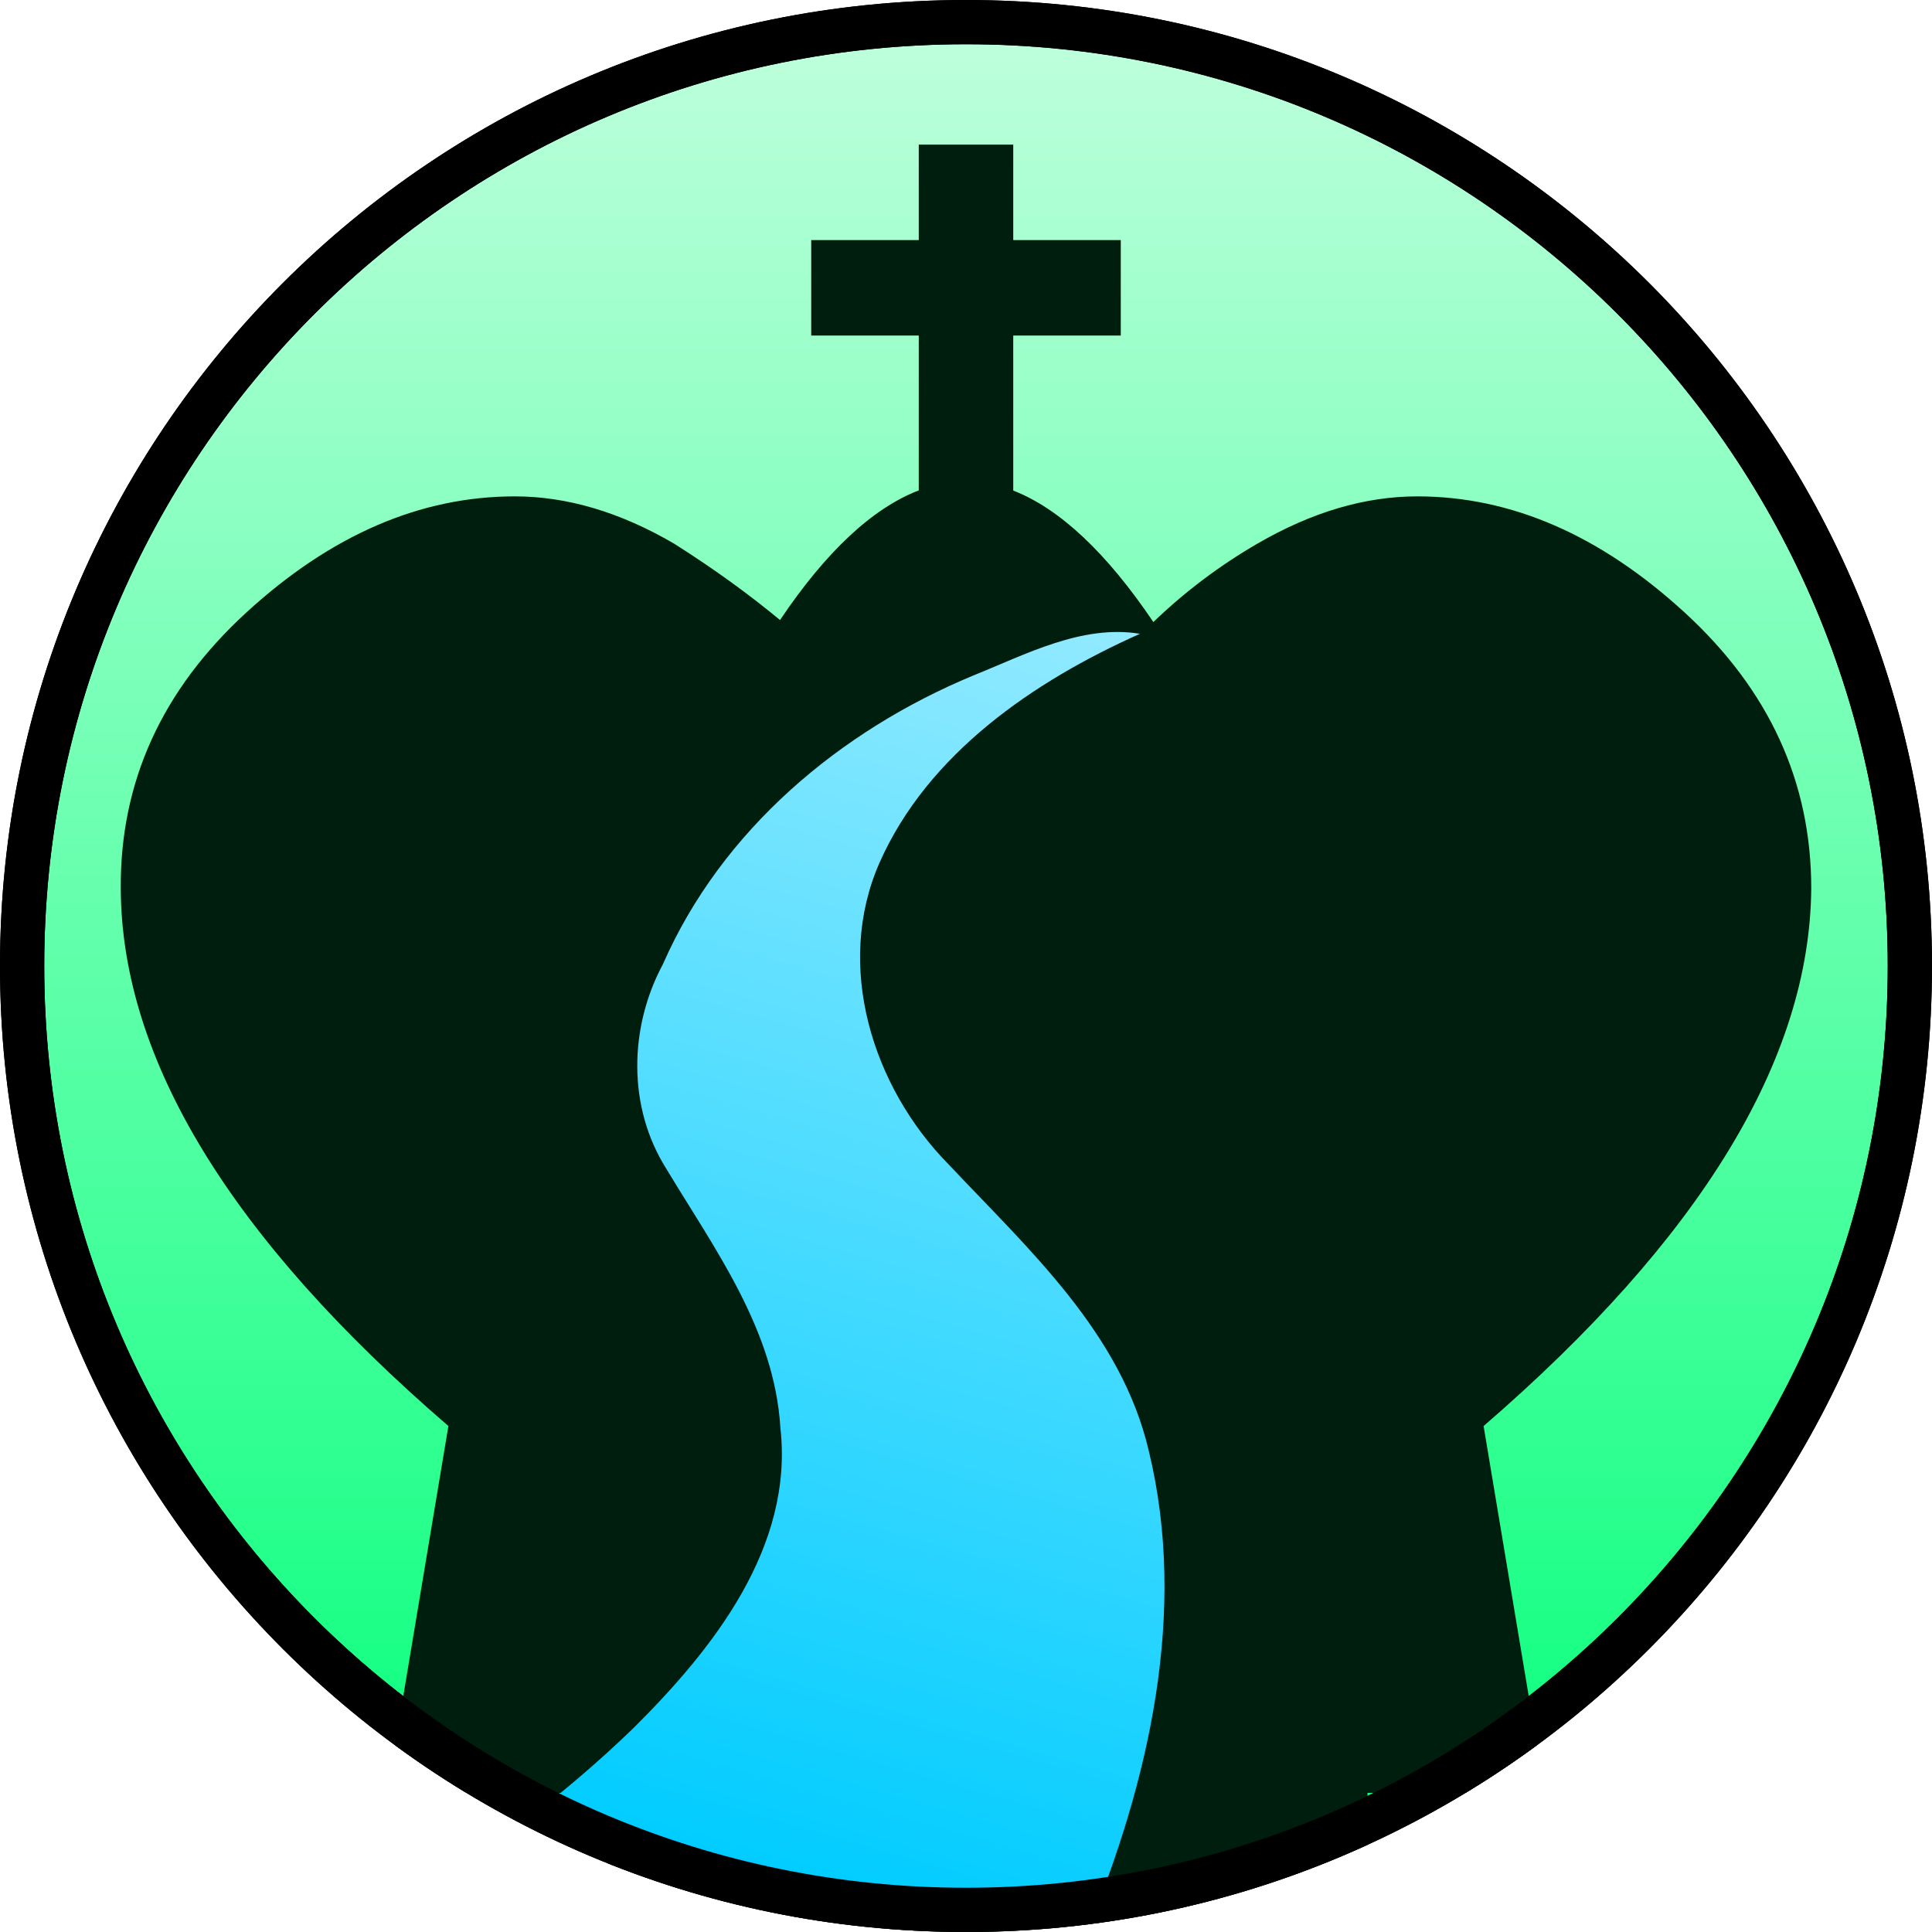
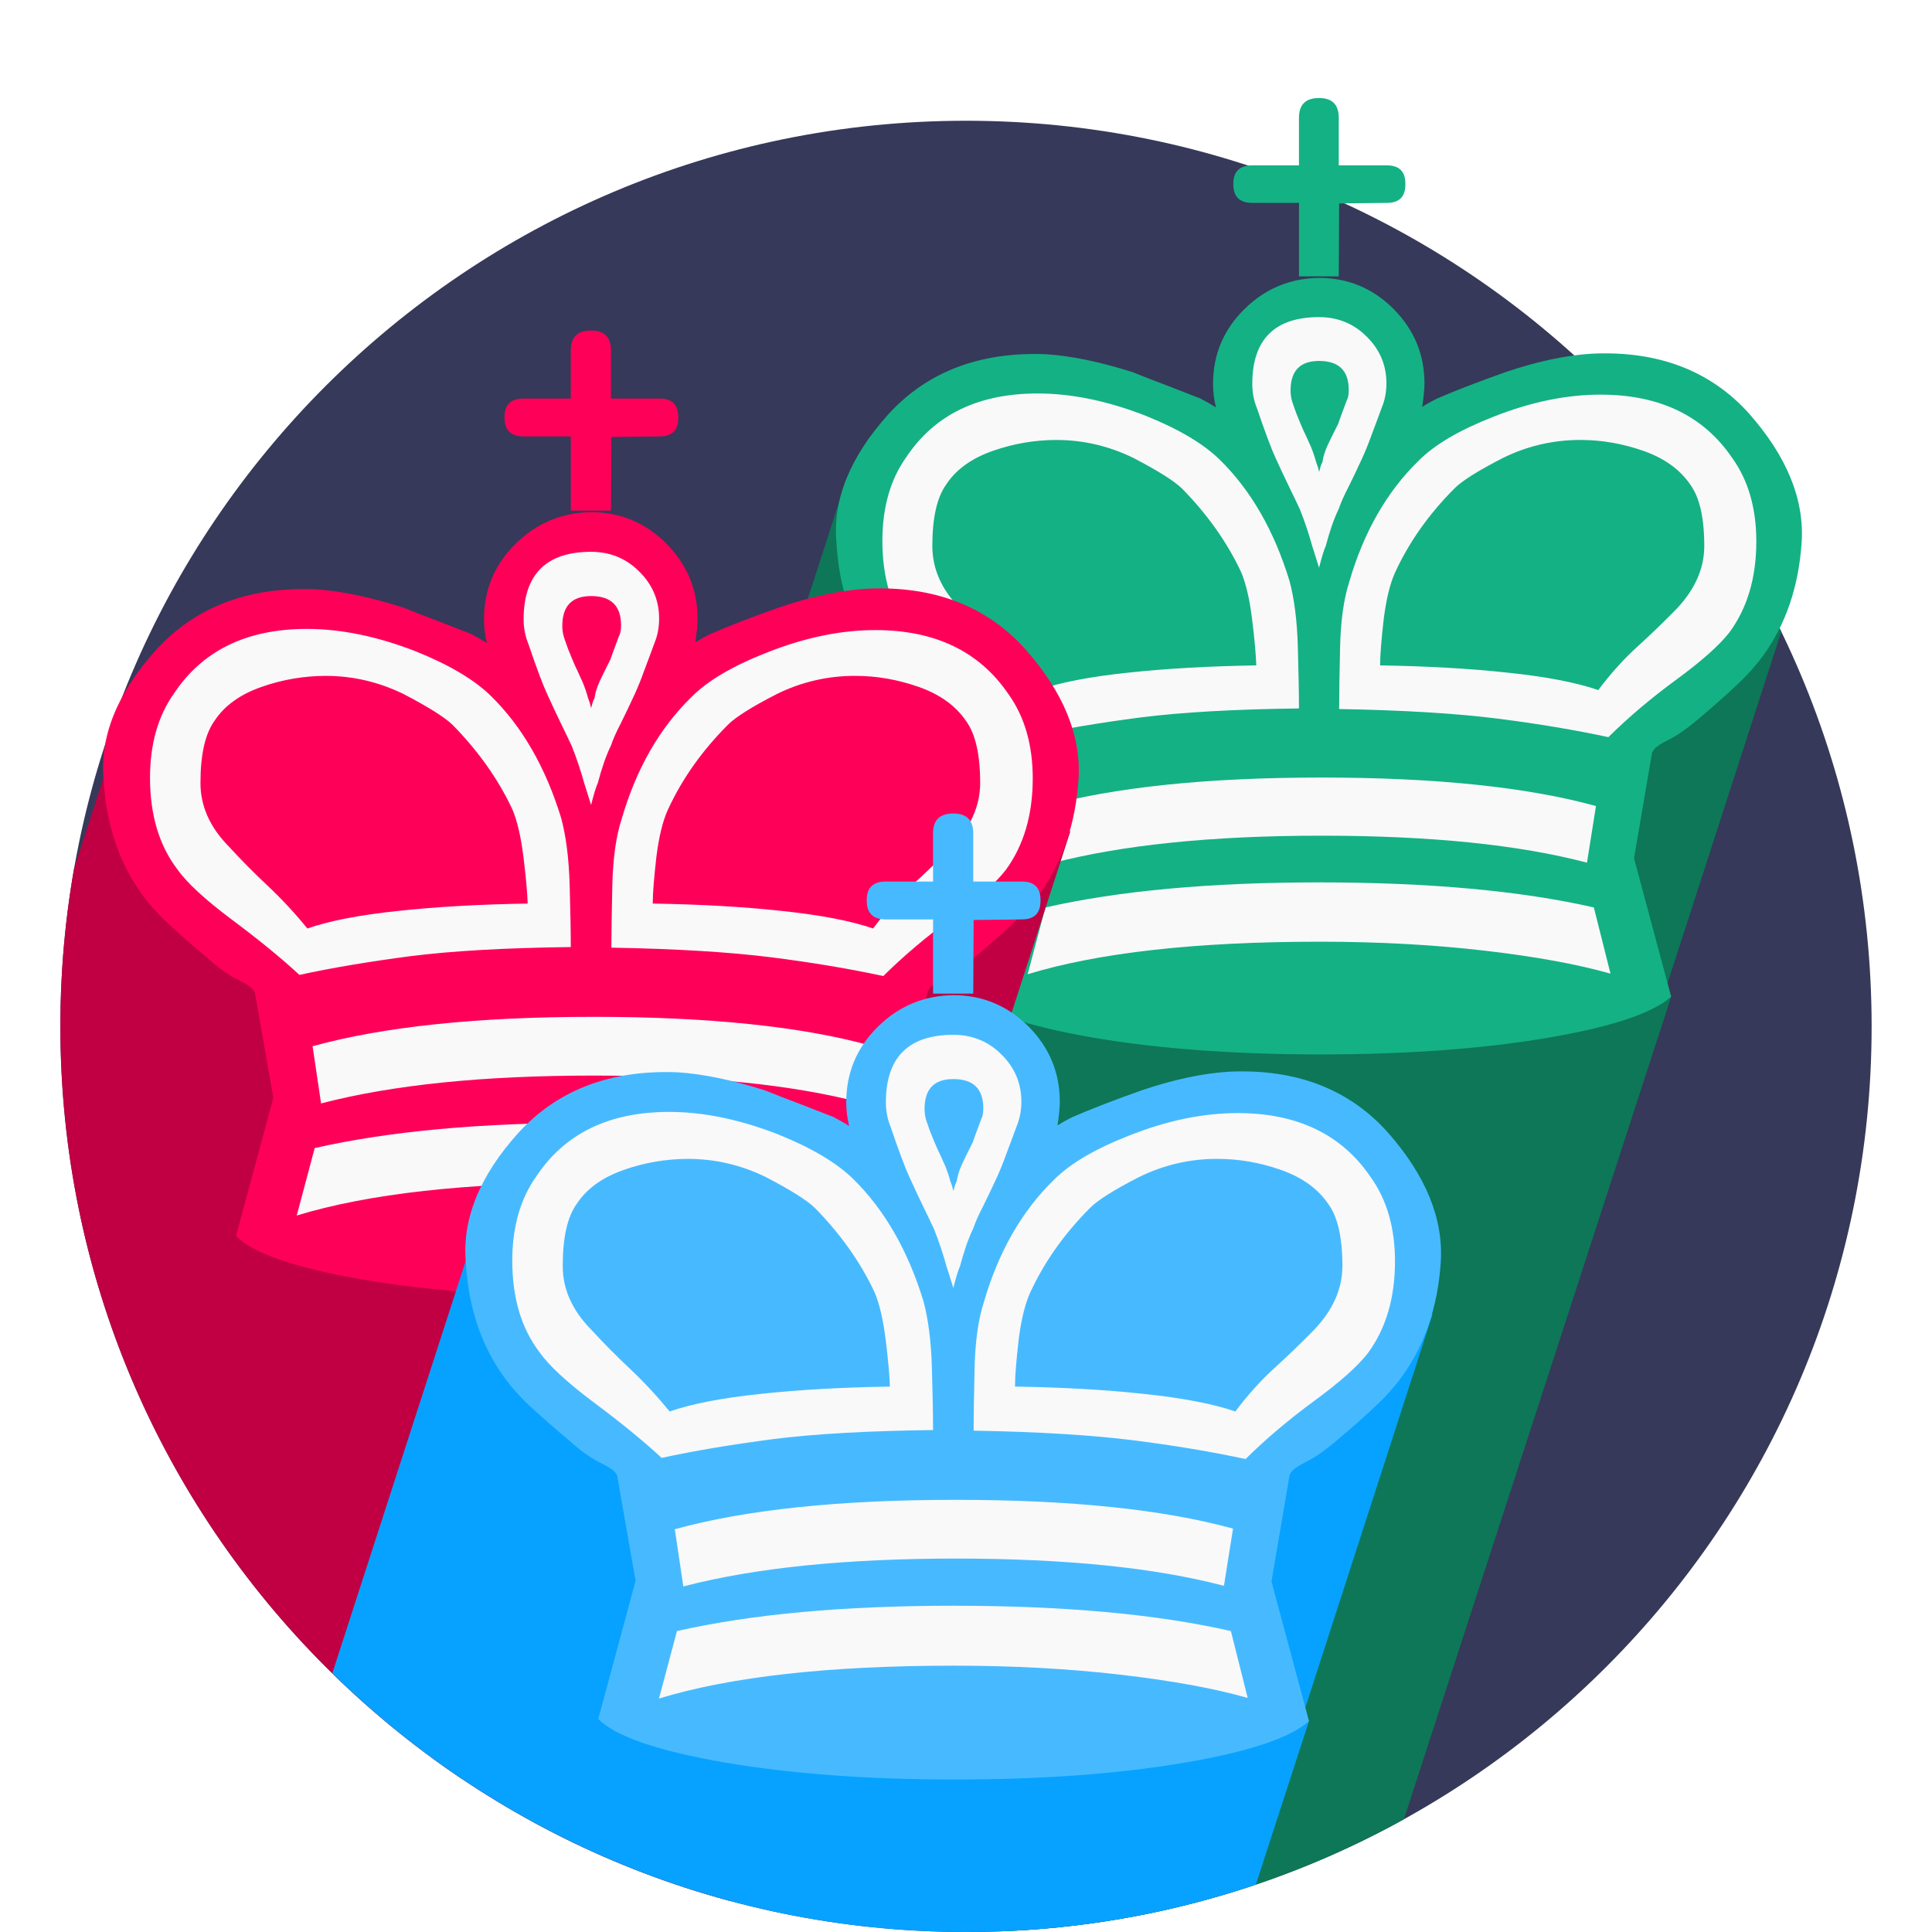
- <svg xmlns="http://www.w3.org/2000/svg" xmlns:xlink="http://www.w3.org/1999/xlink" width="512" height="512" viewBox="0 0 135.467 135.467" version="1.1" id="svg8">
+ <svg xmlns="http://www.w3.org/2000/svg" xmlns:ns1="http://www.openswatchbook.org/uri/2009/osb" width="1024" height="1024" viewBox="0 0 1024 1024" version="1.1" id="svg8">
  <defs id="defs2">
-     <linearGradient id="linearGradient2285">
-       <stop style="stop-color:#91eaff;stop-opacity:1" offset="0" id="stop2281" />
-       <stop style="stop-color:#00ccff;stop-opacity:1" offset="1" id="stop2283" />
+     <linearGradient id="linearGradient6313" ns1:paint="solid">
+       <stop style="stop-color:#f9f9fa;stop-opacity:1;" offset="0" id="stop6311" />
    </linearGradient>
-     <linearGradient id="linearGradient1999">
-       <stop style="stop-color:#00ff78;stop-opacity:1" offset="0" id="stop1995" />
-       <stop id="stop2359" offset="0.682" style="stop-color:#81ffbc;stop-opacity:1" />
-       <stop style="stop-color:#c1ffde;stop-opacity:1" offset="1" id="stop1997" />
-     </linearGradient>
-     <marker orient="auto" refY="0.0" refX="0.0" id="marker1923" style="overflow:visible">
-       <path id="path1921" d="M 0.0,0.0 L 5.0,-5.0 L -12.5,0.0 L 5.0,5.0 L 0.0,0.0 z " style="fill-rule:evenodd;stroke:#000000;stroke-width:1pt;stroke-opacity:1;fill:#09ff2b;fill-opacity:1" transform="scale(0.8) translate(12.5,0)" />
-     </marker>
-     <marker orient="auto" refY="0.0" refX="0.0" id="marker1901" style="overflow:visible">
-       <path id="path1899" d="M 0.0,0.0 L 5.0,-5.0 L -12.5,0.0 L 5.0,5.0 L 0.0,0.0 z " style="fill-rule:evenodd;stroke:#000000;stroke-width:1pt;stroke-opacity:1;fill:#09ff2b;fill-opacity:1" transform="scale(0.8) translate(12.5,0)" />
-     </marker>
-     <marker orient="auto" refY="0.0" refX="0.0" id="Arrow1Lstart" style="overflow:visible">
-       <path id="path1623" d="M 0.0,0.0 L 5.0,-5.0 L -12.5,0.0 L 5.0,5.0 L 0.0,0.0 z " style="fill-rule:evenodd;stroke:#000000;stroke-width:1pt;stroke-opacity:1;fill:#09ff2b;fill-opacity:1" transform="scale(0.8) translate(12.5,0)" />
-     </marker>
-     <linearGradient xlink:href="#linearGradient1999" id="linearGradient2001" x1="1.001358e-05" y1="67.733" x2="135.467" y2="67.733" gradientUnits="userSpaceOnUse" spreadMethod="pad" gradientTransform="translate(-135.4667)" />
-     <clipPath clipPathUnits="userSpaceOnUse" id="clipPath2035">
-       <ellipse style="fill:#55ddff;fill-opacity:1;fill-rule:nonzero;stroke:#9cb0ae;stroke-width:25.966;stroke-linejoin:round;stroke-miterlimit:4;stroke-dasharray:none;stroke-opacity:1;paint-order:fill markers stroke" id="circle2037" cx="395.909" cy="386.562" rx="317.639" ry="317.061" />
+     <clipPath clipPathUnits="userSpaceOnUse" id="clipPath6342">
+       <circle r="480" cy="544" cx="512" id="circle6344" style="opacity:1;fill:#363959;fill-opacity:1;fill-rule:evenodd;stroke:none;stroke-width:16.307;stroke-linejoin:round;stroke-miterlimit:4;stroke-dasharray:none;stroke-opacity:1;paint-order:fill markers stroke" />
    </clipPath>
-     <clipPath clipPathUnits="userSpaceOnUse" id="clipPath2041">
-       <circle style="fill:#55ddff;fill-opacity:1;fill-rule:nonzero;stroke:#9cb0ae;stroke-width:5.312;stroke-linejoin:round;stroke-miterlimit:4;stroke-dasharray:none;stroke-opacity:1;paint-order:fill markers stroke" id="circle2043" cx="67.733" cy="67.733" r="65.077" />
+     <clipPath clipPathUnits="userSpaceOnUse" id="clipPath6346">
+       <circle r="480" cy="544" cx="512" id="circle6348" style="opacity:1;fill:#363959;fill-opacity:1;fill-rule:evenodd;stroke:none;stroke-width:16.307;stroke-linejoin:round;stroke-miterlimit:4;stroke-dasharray:none;stroke-opacity:1;paint-order:fill markers stroke" />
    </clipPath>
-     <linearGradient xlink:href="#linearGradient2285" id="linearGradient2287" x1="79.933" y1="44.439" x2="54.912" y2="132.546" gradientUnits="userSpaceOnUse" />
-     <clipPath clipPathUnits="userSpaceOnUse" id="clipPath2290">
-       <circle cy="255.215" cx="256" id="circle2292" style="fill:#000000;fill-opacity:1;fill-rule:nonzero;stroke:none;stroke-width:11.863;stroke-linejoin:round;stroke-miterlimit:4;stroke-dasharray:none;stroke-opacity:1;paint-order:fill markers stroke" r="274.286" />
+     <clipPath clipPathUnits="userSpaceOnUse" id="clipPath6350">
+       <circle r="480" cy="544" cx="512" id="circle6352" style="opacity:1;fill:#363959;fill-opacity:1;fill-rule:evenodd;stroke:none;stroke-width:16.307;stroke-linejoin:round;stroke-miterlimit:4;stroke-dasharray:none;stroke-opacity:1;paint-order:fill markers stroke" />
    </clipPath>
  </defs>
-   <g id="layer4" style="display:inline">
-     <ellipse style="fill:url(#linearGradient2001);fill-opacity:1;fill-rule:nonzero;stroke:#000000;stroke-width:3.102;stroke-linejoin:round;stroke-miterlimit:4;stroke-dasharray:none;stroke-opacity:1;paint-order:fill markers stroke" id="path1968" cx="-67.733" cy="67.733" rx="66.182" ry="66.182" transform="rotate(-90)" />
+   <g id="layer6" style="display:inline">
+     <circle style="opacity:1;fill:#363959;fill-opacity:1;fill-rule:evenodd;stroke:none;stroke-width:16.307;stroke-linejoin:round;stroke-miterlimit:4;stroke-dasharray:none;stroke-opacity:1;paint-order:fill markers stroke" id="path6328" cx="512" cy="544" r="480" />
  </g>
-   <g id="layer3" style="display:none;opacity:0.99">
-     <g id="g1619" transform="matrix(0.2048587,0,0,0.2052326,-13.372,-11.60175)" style="fill:#0b2822;fill-opacity:1" clip-path="url(#clipPath2035)">
-       <g style="fill:#0b2822;fill-opacity:1;stroke:#000000;stroke-miterlimit:10" transform="translate(-9.462485,0.3605645)" id="g173" stroke-miterlimit="10">
-         <g style="fill:#0b2822;fill-opacity:1;stroke-linecap:round" id="g159">
-           <g style="fill:#0b2822;fill-opacity:1;stroke-width:18.36" id="g155" />
-         </g>
-         <g style="fill:#0b2822;fill-opacity:1" id="g171">
-           <g style="fill:#0b2822;fill-opacity:1;stroke-width:21.6;stroke-linecap:round" id="g167" />
-           <path style="color:#000000;font-style:normal;font-variant:normal;font-weight:normal;font-stretch:normal;font-size:medium;line-height:normal;font-family:sans-serif;font-variant-ligatures:normal;font-variant-position:normal;font-variant-caps:normal;font-variant-numeric:normal;font-variant-alternates:normal;font-feature-settings:normal;text-indent:0;text-align:start;text-decoration:none;text-decoration-line:none;text-decoration-style:solid;text-decoration-color:#000000;letter-spacing:normal;word-spacing:normal;text-transform:none;writing-mode:lr-tb;direction:ltr;text-orientation:mixed;dominant-baseline:auto;baseline-shift:baseline;text-anchor:start;white-space:normal;shape-padding:0;clip-rule:nonzero;display:inline;overflow:visible;visibility:visible;opacity:1;isolation:auto;mix-blend-mode:normal;color-interpolation:sRGB;color-interpolation-filters:linearRGB;solid-color:#000000;solid-opacity:1;vector-effect:none;fill:#0b2822;fill-opacity:1;fill-rule:nonzero;stroke:none;stroke-width:30.24;stroke-linecap:butt;stroke-linejoin:miter;stroke-miterlimit:10;stroke-dasharray:none;stroke-dashoffset:0;stroke-opacity:1;color-rendering:auto;image-rendering:auto;shape-rendering:auto;text-rendering:auto;enable-background:accumulate" d="M 389.18,94.6 V 144.279 h -46.379 v 30.24 h 46.379 v 83.576 c -7.267,-5.138 -15.502,-10.888 -24.113,-16.088 -9.875,-5.964 -20.659,-11.285 -32.969,-12.896 -12.305,-1.611 -26.475,1.661 -37.518,11.277 -0.001,0.001 -0.002,0.003 -0.004,0.004 -10.448,9.084 -15.84,21.385 -18.217,34.955 -16.866,-2.396 -33.193,-4.561 -48.412,-3.877 -19.805,0.89 -40.156,8.155 -51.607,26.68 -9.579,15.477 -10.267,33.971 -7.643,53.068 0.184,1.342 0.515,2.74 0.734,4.096 -6.565,-0.084 -13.189,-0.227 -19.271,-0.332 h -0.025 l -0.027,-0.002 c -13.076,-0.179 -26.143,2.196 -36.988,10.049 -7.493,5.425 -13.029,13.779 -15.779,23.516 l -0.793,2.977 c -0.748,3.465 -1.166,7.072 -1.166,10.779 0,27.361 17.549,51.65 34.379,77.203 2.074,3.149 4.101,6.31 6.164,9.471 l 25.549,63.229 c -5.277,6.394 -8.693,13.84 -8.693,22.598 0.067,1.853 0.163,3.705 0.25,5.557 l 16.199,65 0.135,-0.033 c 1.045,6.235 4.137,11.784 7.961,15.979 4.674,5.128 10.377,8.99 16.986,12.498 13.218,7.015 30.39,12.518 51.225,17.195 41.669,9.354 97.81,14.924 159.865,14.924 62.055,0 118.196,-5.57 159.865,-14.924 20.835,-4.677 38.006,-10.18 51.225,-17.195 6.609,-3.508 12.312,-7.37 16.986,-12.498 3.824,-4.194 6.916,-9.744 7.961,-15.979 l 0.133,0.033 16.201,-65 c 0.168,-1.853 0.102,-3.702 0.049,-5.557 0,-8.685 -3.352,-16.092 -8.551,-22.459 l 25.77,-63.773 c 1.976,-3.025 3.915,-6.051 5.9,-9.064 16.83,-25.553 34.381,-49.842 34.381,-77.203 0,-3.647 -0.412,-7.193 -1.137,-10.605 -0.212,-0.831 -0.423,-1.661 -0.635,-2.492 -2.68,-10.021 -8.307,-18.626 -15.969,-24.174 -10.846,-7.853 -23.911,-10.228 -36.986,-10.049 l -0.027,0.002 h -0.027 c -6.05,0.104 -12.639,0.249 -19.17,0.334 0.219,-1.356 0.55,-2.755 0.734,-4.098 2.625,-19.098 1.936,-37.592 -7.643,-53.068 -11.452,-18.525 -31.802,-25.79 -51.607,-26.68 -15.219,-0.684 -31.547,1.481 -48.412,3.877 -2.377,-13.572 -7.772,-25.875 -18.223,-34.959 -11.043,-9.615 -25.211,-12.888 -37.516,-11.277 -12.31,1.611 -23.094,6.933 -32.969,12.896 -9.448,5.706 -18.601,12.156 -26.314,17.625 V 174.52 H 468 V 144.279 H 419.42 V 94.6 Z M 344.822,457.654 c -209.112,209.323 -104.556,104.661 0,0 z" id="path169" />
-         </g>
-       </g>
+   <g id="layer5" style="display:none">
+     <rect style="opacity:1;fill:#363959;fill-opacity:1;fill-rule:evenodd;stroke:none;stroke-width:15.754;stroke-linejoin:round;stroke-miterlimit:4;stroke-dasharray:none;stroke-opacity:1;paint-order:fill markers stroke" id="rect6322" width="1024" height="1024" x="0" y="0" />
+   </g>
+   <g id="layer2" style="display:inline;opacity:1">
+     <path style="display:inline;opacity:1;fill:#0d7758;fill-opacity:1;fill-rule:nonzero;stroke:none;stroke-width:7.923;stroke-linejoin:round;stroke-miterlimit:4;stroke-dasharray:none;stroke-opacity:1;paint-order:fill markers stroke" d="M 448,256 225.758,942.867 h 333.26 l -31.637,97.369 h 192 l 8.012,-24.66 h 0.033 l 158.346,-487.34 h -0.031 -4.211 L 951.297,312.607 466.535,283.287 Z" id="rect1047" clip-path="url(#clipPath6350)" />
+   </g>
+   <g id="layer3" style="display:inline;opacity:1">
+     <g style="clip-rule:evenodd;opacity:1;fill-rule:evenodd;image-rendering:optimizeQuality;shape-rendering:geometricPrecision;text-rendering:geometricPrecision" id="g3299" transform="matrix(3.741957,0,0,3.741957,450.8063,463.3186)">
+       <path id="path3285" d="m 69.153,-84.674 h -5.634 v -10.404 h -6.617 c -1.786,0 -2.683,-0.871 -2.683,-2.631 v -0.08 c 0,-1.735 0.896,-2.603 2.683,-2.603 h 6.614 v -6.748 c 0,-1.873 0.951,-2.792 2.849,-2.792 1.841,0 2.788,0.919 2.788,2.792 v 6.748 h 6.832 c 1.735,0 2.603,0.864 2.603,2.603 v 0.08 c 0,1.761 -0.868,2.628 -2.603,2.628 l -6.777,0.083 z M 21.802,-2.33 19.2,-17.184 c -0.054,0 -0.134,-0.106 -0.243,-0.323 -0.272,-0.381 -1.031,-0.868 -2.276,-1.463 -1.22,-0.624 -2.683,-1.655 -4.309,-3.144 a 134.423,134.423 0 0 1 -5.449,-4.77 27.24,27.24 0 0 1 -3.521,-3.96 c -3.23,-4.44 -5.048,-9.812 -5.401,-16.125 -0.544,-6.073 1.924,-12.146 7.373,-18.19 5.503,-6.018 12.956,-8.861 22.307,-8.483 3.496,0.218 7.619,1.056 12.306,2.548 1.546,0.624 3.118,1.249 4.744,1.844 l 4.796,1.87 c 0.842,0.435 1.601,0.868 2.225,1.274 a 14.022,14.022 0 0 1 -0.407,-3.333 c 0,-4.12 1.463,-7.645 4.418,-10.571 2.926,-2.9 6.476,-4.392 10.596,-4.447 4.12,0 7.645,1.492 10.571,4.418 2.9,2.929 4.363,6.451 4.363,10.516 0,0.842 -0.109,1.953 -0.323,3.336 0.73,-0.461 1.463,-0.868 2.142,-1.194 2.439,-1.056 5.634,-2.305 9.62,-3.714 4.555,-1.543 8.647,-2.411 12.306,-2.628 9.351,-0.435 16.778,2.411 22.227,8.483 5.34,6.044 7.834,12.117 7.453,18.187 -0.407,6.316 -2.251,11.685 -5.474,16.128 -1.056,1.437 -2.251,2.763 -3.579,4.011 a 129.653,129.653 0 0 1 -5.314,4.716 c -1.732,1.492 -3.224,2.548 -4.443,3.144 -1.216,0.595 -1.921,1.111 -2.142,1.463 a 0.941,0.941 0 0 1 -0.16,0.247 c -0.054,0.054 -0.083,0.109 -0.083,0.16 l -2.548,14.937 5.26,19.595 c -2.657,2.385 -8.592,4.338 -17.78,5.881 -9.217,1.546 -19.867,2.305 -31.93,2.305 -12.277,0 -23.094,-0.813 -32.391,-2.414 C 24.808,21.494 18.953,19.462 16.568,17.051 Z" style="fill:#14b184;fill-opacity:1;stroke:none;stroke-width:3.201;stroke-opacity:1" />
+       <path id="path3287" d="m 66.365,-56.973 a 7.347,7.347 0 0 0 -0.41,-1.354 17.947,17.947 0 0 0 -0.784,-2.305 c -0.163,-0.352 -0.381,-0.813 -0.624,-1.38 a 28.901,28.901 0 0 1 -0.813,-1.793 c -0.16,-0.378 -0.352,-0.864 -0.595,-1.46 -0.218,-0.624 -0.435,-1.194 -0.599,-1.71 a 5.554,5.554 0 0 1 -0.214,-1.517 c 0,-2.792 1.329,-4.2 4.037,-4.2 2.817,0 4.203,1.38 4.203,4.12 0,0.704 -0.109,1.191 -0.301,1.517 -0.759,2.004 -1.136,3.089 -1.191,3.253 -0.813,1.601 -1.3,2.628 -1.517,3.089 -0.381,0.864 -0.624,1.626 -0.704,2.305 -0.163,0.323 -0.272,0.595 -0.327,0.839 -0.054,0.243 -0.109,0.435 -0.16,0.595 z m -8.893,27.403 c -6.614,0.109 -12.658,0.435 -18.161,1.031 -5.474,0.57 -9.7,1.409 -12.738,2.465 a 60.738,60.738 0 0 0 -5.503,-5.935 105.666,105.666 0 0 1 -5.529,-5.583 c -2.657,-2.712 -3.957,-5.666 -3.957,-8.89 0,-3.986 0.65,-6.883 1.978,-8.727 1.409,-2.145 3.633,-3.714 6.588,-4.744 a 27.166,27.166 0 0 1 8.97,-1.546 c 3.822,0 7.453,0.842 10.948,2.548 3.445,1.793 5.721,3.227 6.832,4.283 3.605,3.659 6.425,7.619 8.429,11.899 0.679,1.601 1.194,3.822 1.546,6.64 0.352,2.849 0.544,5.016 0.595,6.563 z m 8.89,-13.823 c 0.381,-1.492 0.679,-2.519 0.948,-3.089 0.544,-2.058 1.14,-3.822 1.844,-5.26 0.298,-0.893 0.759,-1.921 1.383,-3.115 0.595,-1.194 1.249,-2.577 1.953,-4.094 0.407,-0.896 0.864,-2.004 1.329,-3.307 0.487,-1.3 0.973,-2.574 1.434,-3.848 0.435,-1.056 0.65,-2.196 0.65,-3.416 0,-2.603 -0.948,-4.796 -2.792,-6.614 -1.841,-1.841 -4.091,-2.763 -6.748,-2.763 -6.287,0 -9.46,3.169 -9.46,9.46 0,1.216 0.218,2.356 0.65,3.413 1.168,3.445 2.062,5.826 2.686,7.158 0.704,1.517 1.329,2.9 1.921,4.091 0.573,1.194 1.088,2.222 1.492,3.118 0.704,1.761 1.274,3.496 1.761,5.257 0.112,0.298 0.41,1.329 0.951,3.009 z m -2.846,19.922 c 0,-2.113 -0.054,-5.042 -0.16,-8.756 -0.109,-3.739 -0.515,-6.857 -1.194,-9.348 -2.167,-7.075 -5.449,-12.796 -9.866,-17.13 -2.276,-2.225 -5.746,-4.312 -10.462,-6.211 -5.394,-2.113 -10.516,-3.169 -15.341,-3.169 -8.349,0 -14.556,2.98 -18.568,8.973 -2.276,3.169 -3.416,7.155 -3.416,11.896 0,5.205 1.274,9.46 3.797,12.796 1.329,1.895 3.874,4.255 7.642,7.075 3.742,2.792 6.94,5.391 9.514,7.779 4.61,-1.005 9.812,-1.873 15.613,-2.631 5.801,-0.733 13.282,-1.165 22.441,-1.274 z m 44.127,37.567 -2.359,-9.38 C 94.959,2.36 81.974,1.166 66.361,1.166 c -15.45,0 -28.376,1.194 -38.758,3.553 L 25.084,14.176 C 35.136,11.116 48.908,9.569 66.445,9.569 c 8.4,0 16.234,0.435 23.418,1.274 7.209,0.839 13.145,1.924 17.78,3.253 z m -2.058,-23.744 c -9.732,-2.683 -22.717,-4.037 -38.896,-4.037 -16.317,0 -29.436,1.38 -39.383,4.12 l 1.191,8.022 c 10.004,-2.603 22.713,-3.906 38.192,-3.906 15.395,0 27.944,1.274 37.622,3.822 z M 69.207,-23.388 c 9.108,0.16 16.589,0.621 22.416,1.354 5.801,0.733 11.061,1.626 15.718,2.628 2.904,-2.872 6.127,-5.583 9.678,-8.186 3.55,-2.603 6.044,-4.824 7.481,-6.668 2.523,-3.441 3.797,-7.725 3.797,-12.872 0,-4.69 -1.14,-8.647 -3.416,-11.819 -4.066,-5.986 -10.302,-8.97 -18.648,-8.97 -4.879,0 -9.95,1.056 -15.261,3.169 -4.824,1.898 -8.291,3.96 -10.491,6.179 -4.498,4.367 -7.779,10.084 -9.838,17.159 -0.788,2.439 -1.22,5.529 -1.303,9.297 -0.083,3.768 -0.134,6.668 -0.134,8.73 z m 5.801,-6.179 c 0,-1.546 0.192,-3.714 0.512,-6.563 0.355,-2.817 0.896,-5.042 1.629,-6.64 1.978,-4.283 4.77,-8.24 8.429,-11.899 1.056,-1.056 3.336,-2.494 6.832,-4.283 a 24.506,24.506 0 0 1 11.032,-2.548 c 2.977,0 5.906,0.515 8.861,1.546 2.929,1.031 5.151,2.603 6.614,4.744 1.329,1.79 2.007,4.687 2.007,8.727 0,3.169 -1.303,6.124 -3.906,8.89 a 129.173,129.173 0 0 1 -5.474,5.285 c -1.953,1.761 -3.848,3.848 -5.634,6.233 -3.067,-1.056 -7.347,-1.895 -12.824,-2.465 -5.474,-0.595 -11.493,-0.922 -18.078,-1.031 z" style="fill:#f9f9fa;fill-opacity:1;stroke-width:3.201" />
    </g>
  </g>
-   <g id="layer6" style="display:inline">
-     <g id="g2255" transform="matrix(0.07516942,0,0,0.07516942,-9.239856,-8.971074)" style="fill:#001e0e;fill-opacity:1">
-       <path style="fill:#001e0e;fill-opacity:1;stroke-width:0.285" d="m 242.59,21.986 v 27.111 h -30.537 v 27.109 h 30.537 l -0.002,43.969 c -13.13,5.035 -26.353,17.41 -39.391,36.801 -8.364,-6.922 -18.263,-14.207 -30.096,-21.695 -15.315,-8.942 -30.393,-13.412 -45.232,-13.412 -26.825,0 -52.222,10.987 -76.193,32.961 -23.971,21.974 -35.864,48.084 -35.674,78.334 0.19,48.513 31.202,99.404 93.033,152.674 L 91.627,490 H 154 v 46 h 216 v -46 h 50.375 L 402.969,385.838 C 464.609,332.568 495.62,281.677 496,233.164 c 0,-30.25 -11.986,-56.36 -35.957,-78.334 -23.971,-21.974 -49.275,-32.961 -75.91,-32.961 -14.839,0 -29.963,4.47 -45.373,13.412 -10.786,6.259 -20.637,13.687 -29.559,22.275 -13.27,-19.678 -26.629,-32.225 -39.787,-37.338 V 76.207 h 30.535 V 49.098 H 269.414 V 21.986 Z" id="path2241" clip-path="url(#clipPath2290)" transform="matrix(3.285171,0,0,3.285171,182.9923,181.9962)" />
+   <g id="g1039" style="display:inline;opacity:1">
+     <path id="path1110" d="m 64,384 -222.242,686.867 h 493.291 28.322 3.678 L 501.771,656.236 H 497.529 L 567.297,440.607 82.535,411.287 Z" style="display:inline;opacity:1;fill:#c00043;fill-opacity:1;fill-rule:nonzero;stroke:none;stroke-width:7.923;stroke-linejoin:round;stroke-miterlimit:4;stroke-dasharray:none;stroke-opacity:1;paint-order:fill markers stroke" clip-path="url(#clipPath6346)" />
+   </g>
+   <g id="g896" style="display:inline">
+     <g transform="matrix(3.779528,0,0,3.779528,352.5585,459.6084)" id="g894" style="clip-rule:evenodd;fill-rule:evenodd;image-rendering:optimizeQuality;shape-rendering:geometricPrecision;text-rendering:geometricPrecision">
+       <path style="fill:#ff0059;fill-opacity:1;stroke-width:3.201" d="m -7.599,-49.998 h -5.634 v -10.404 h -6.617 c -1.786,0 -2.683,-0.871 -2.683,-2.631 v -0.08 c 0,-1.735 0.896,-2.603 2.683,-2.603 h 6.614 v -6.748 c 0,-1.873 0.951,-2.792 2.849,-2.792 1.841,0 2.788,0.919 2.788,2.792 v 6.748 h 6.832 c 1.735,0 2.603,0.864 2.603,2.603 v 0.08 c 0,1.761 -0.868,2.628 -2.603,2.628 l -6.777,0.083 z M -54.95,32.346 -57.552,17.492 c -0.054,0 -0.134,-0.106 -0.243,-0.323 -0.272,-0.381 -1.031,-0.868 -2.276,-1.463 -1.22,-0.624 -2.683,-1.655 -4.309,-3.144 A 134.423,134.423 0 0 1 -69.83,7.792 27.24,27.24 0 0 1 -73.351,3.832 c -3.23,-4.44 -5.048,-9.812 -5.401,-16.125 -0.544,-6.073 1.924,-12.146 7.373,-18.19 5.503,-6.018 12.956,-8.861 22.307,-8.483 3.496,0.218 7.619,1.056 12.306,2.548 1.546,0.624 3.118,1.249 4.744,1.844 l 4.796,1.87 c 0.842,0.435 1.601,0.868 2.225,1.274 a 14.022,14.022 0 0 1 -0.407,-3.333 c 0,-4.12 1.463,-7.645 4.418,-10.571 2.926,-2.9 6.476,-4.392 10.596,-4.447 4.12,0 7.645,1.492 10.571,4.418 2.9,2.929 4.363,6.451 4.363,10.516 0,0.842 -0.109,1.953 -0.323,3.336 0.73,-0.461 1.463,-0.868 2.142,-1.194 2.439,-1.056 5.634,-2.305 9.62,-3.714 4.555,-1.543 8.647,-2.411 12.306,-2.628 9.351,-0.435 16.778,2.411 22.227,8.483 5.34,6.044 7.834,12.117 7.453,18.187 -0.407,6.316 -2.251,11.685 -5.474,16.128 -1.056,1.437 -2.251,2.763 -3.579,4.011 a 129.653,129.653 0 0 1 -5.314,4.716 c -1.732,1.492 -3.224,2.548 -4.443,3.144 -1.216,0.595 -1.921,1.111 -2.142,1.463 a 0.941,0.941 0 0 1 -0.16,0.247 c -0.054,0.054 -0.083,0.109 -0.083,0.16 l -2.548,14.937 5.26,19.595 c -2.657,2.385 -8.592,4.338 -17.78,5.881 -9.217,1.546 -19.867,2.305 -31.93,2.305 -12.277,0 -23.094,-0.813 -32.391,-2.414 -9.322,-1.626 -15.177,-3.659 -17.562,-6.07 z" id="path890" />
+       <path style="fill:#f9f9fa;fill-opacity:1;stroke-width:3.201" d="m -10.388,-22.297 a 7.347,7.347 0 0 0 -0.41,-1.354 17.947,17.947 0 0 0 -0.784,-2.305 c -0.163,-0.352 -0.381,-0.813 -0.624,-1.38 a 28.901,28.901 0 0 1 -0.813,-1.793 c -0.16,-0.378 -0.352,-0.864 -0.595,-1.46 -0.218,-0.624 -0.435,-1.194 -0.599,-1.71 a 5.554,5.554 0 0 1 -0.214,-1.517 c 0,-2.792 1.329,-4.2 4.037,-4.2 2.817,0 4.203,1.38 4.203,4.12 0,0.704 -0.109,1.191 -0.301,1.517 -0.759,2.004 -1.136,3.089 -1.191,3.253 -0.813,1.601 -1.3,2.628 -1.517,3.089 -0.381,0.864 -0.624,1.626 -0.704,2.305 -0.163,0.323 -0.272,0.595 -0.327,0.839 -0.054,0.243 -0.109,0.435 -0.16,0.595 z m -8.893,27.403 c -6.614,0.109 -12.658,0.435 -18.161,1.031 -5.474,0.57 -9.7,1.409 -12.738,2.465 a 60.738,60.738 0 0 0 -5.503,-5.935 105.666,105.666 0 0 1 -5.529,-5.583 c -2.657,-2.712 -3.957,-5.666 -3.957,-8.89 0,-3.986 0.65,-6.883 1.978,-8.727 1.409,-2.145 3.633,-3.714 6.588,-4.744 a 27.166,27.166 0 0 1 8.97,-1.546 c 3.822,0 7.453,0.842 10.948,2.548 3.445,1.793 5.721,3.227 6.832,4.283 3.605,3.659 6.425,7.619 8.429,11.899 0.679,1.601 1.194,3.822 1.546,6.64 0.352,2.849 0.544,5.016 0.595,6.563 z m 8.89,-13.823 c 0.381,-1.492 0.679,-2.519 0.948,-3.089 0.544,-2.058 1.14,-3.822 1.844,-5.26 0.298,-0.893 0.759,-1.921 1.383,-3.115 0.595,-1.194 1.249,-2.577 1.953,-4.094 0.407,-0.896 0.864,-2.004 1.329,-3.307 0.487,-1.3 0.973,-2.574 1.434,-3.848 0.435,-1.056 0.65,-2.196 0.65,-3.416 0,-2.603 -0.948,-4.796 -2.792,-6.614 -1.841,-1.841 -4.091,-2.763 -6.748,-2.763 -6.287,0 -9.46,3.169 -9.46,9.46 0,1.216 0.218,2.356 0.65,3.413 1.168,3.445 2.062,5.826 2.686,7.158 0.704,1.517 1.329,2.9 1.921,4.091 0.573,1.194 1.088,2.222 1.492,3.118 0.704,1.761 1.274,3.496 1.761,5.257 0.112,0.298 0.41,1.329 0.951,3.009 z m -2.846,19.922 c 0,-2.113 -0.054,-5.042 -0.16,-8.756 -0.109,-3.739 -0.515,-6.857 -1.194,-9.348 -2.167,-7.075 -5.449,-12.796 -9.866,-17.13 -2.276,-2.225 -5.746,-4.312 -10.462,-6.211 -5.394,-2.113 -10.516,-3.169 -15.341,-3.169 -8.349,0 -14.556,2.98 -18.568,8.973 -2.276,3.169 -3.416,7.155 -3.416,11.896 0,5.205 1.274,9.46 3.797,12.796 1.329,1.895 3.874,4.255 7.642,7.075 3.742,2.792 6.94,5.391 9.514,7.779 4.61,-1.005 9.812,-1.873 15.613,-2.631 5.801,-0.733 13.282,-1.165 22.441,-1.274 z m 44.127,37.567 -2.359,-9.38 C 18.207,37.036 5.222,35.842 -10.391,35.842 c -15.45,0 -28.376,1.194 -38.758,3.553 l -2.519,9.457 c 10.052,-3.06 23.824,-4.607 41.361,-4.607 8.4,0 16.234,0.435 23.418,1.274 7.209,0.839 13.145,1.924 17.78,3.253 z m -2.058,-23.744 c -9.732,-2.683 -22.717,-4.037 -38.896,-4.037 -16.317,0 -29.436,1.38 -39.383,4.12 l 1.191,8.022 c 10.004,-2.603 22.713,-3.906 38.192,-3.906 15.395,0 27.944,1.274 37.622,3.822 z M -7.545,11.288 c 9.108,0.16 16.589,0.621 22.416,1.354 5.801,0.733 11.061,1.626 15.718,2.628 2.904,-2.872 6.127,-5.583 9.678,-8.186 3.55,-2.603 6.044,-4.824 7.481,-6.668 2.523,-3.441 3.797,-7.725 3.797,-12.872 0,-4.69 -1.14,-8.647 -3.416,-11.819 -4.066,-5.986 -10.302,-8.97 -18.648,-8.97 -4.879,0 -9.95,1.056 -15.261,3.169 -4.824,1.898 -8.291,3.96 -10.491,6.179 -4.498,4.367 -7.779,10.084 -9.838,17.159 -0.788,2.439 -1.22,5.529 -1.303,9.297 -0.083,3.768 -0.134,6.668 -0.134,8.73 z m 5.801,-6.179 c 0,-1.546 0.192,-3.714 0.512,-6.563 0.355,-2.817 0.896,-5.042 1.629,-6.64 1.978,-4.283 4.77,-8.24 8.429,-11.899 1.056,-1.056 3.336,-2.494 6.832,-4.283 a 24.506,24.506 0 0 1 11.032,-2.548 c 2.977,0 5.906,0.515 8.861,1.546 2.929,1.031 5.151,2.603 6.614,4.744 1.329,1.79 2.007,4.687 2.007,8.727 0,3.169 -1.303,6.124 -3.906,8.89 a 129.173,129.173 0 0 1 -5.474,5.285 c -1.953,1.761 -3.848,3.848 -5.634,6.233 C 26.091,7.545 21.811,6.707 16.334,6.137 10.86,5.541 4.841,5.215 -1.744,5.106 Z" id="path892" />
    </g>
  </g>
-   <g id="layer2" style="display:inline">
-     <path style="fill:url(#linearGradient2287);fill-opacity:1;stroke:#000000;stroke-width:0;stroke-linecap:butt;stroke-linejoin:miter;stroke-miterlimit:4;stroke-dasharray:none;stroke-opacity:1" clip-path="url(#clipPath2041)" d="m 79.933,44.439 c -4.076,-0.663 -7.997,1.443 -11.691,2.926 -9.35,3.878 -17.636,10.839 -21.759,20.24 -2.381,4.436 -2.49,10.006 0.222,14.321 3.417,5.674 7.598,11.316 8.013,18.184 0.947,8.364 -4.711,15.508 -10.294,21.05 -5.016,4.863 -10.671,9.047 -16.657,12.637 16.144,0.557 32.288,1.113 48.432,1.67 4.36,-10.551 7.101,-22.444 4.345,-33.763 C 78.597,93.43 72.109,87.591 66.523,81.654 61.169,76.228 58.495,67.711 61.669,60.494 65.062,52.827 72.508,47.75 79.933,44.439 Z" id="path844" />
+   <g id="g1043" style="display:inline;opacity:1">
+     <path style="display:inline;opacity:1;fill:#07a2ff;fill-opacity:1;fill-rule:nonzero;stroke:none;stroke-width:7.923;stroke-linejoin:round;stroke-miterlimit:4;stroke-dasharray:none;stroke-opacity:1;paint-order:fill markers stroke" d="M 256,640 33.758,1326.867 h 493.291 28.322 3.678 l 134.723,-414.631 h -4.242 l 69.768,-215.629 -484.762,-29.32 z" id="path1113" clip-path="url(#clipPath6342)" />
  </g>
-   <g style="display:inline" id="g2279">
-     <ellipse transform="rotate(-90)" ry="66.182" rx="66.182" cy="67.733" cx="-67.733" id="ellipse2277" style="fill:none;fill-opacity:1;fill-rule:nonzero;stroke:#000000;stroke-width:3.102;stroke-linejoin:round;stroke-miterlimit:4;stroke-dasharray:none;stroke-opacity:1;paint-order:fill markers stroke" />
+   <g id="g1016" style="display:inline">
+     <g style="clip-rule:evenodd;fill-rule:evenodd;image-rendering:optimizeQuality;shape-rendering:geometricPrecision;text-rendering:geometricPrecision" id="g1014" transform="matrix(3.779528,0,0,3.779528,544.5585,715.6084)">
+       <path id="path1010" d="m -7.599,-49.998 h -5.634 v -10.404 h -6.617 c -1.786,0 -2.683,-0.871 -2.683,-2.631 v -0.08 c 0,-1.735 0.896,-2.603 2.683,-2.603 h 6.614 v -6.748 c 0,-1.873 0.951,-2.792 2.849,-2.792 1.841,0 2.788,0.919 2.788,2.792 v 6.748 h 6.832 c 1.735,0 2.603,0.864 2.603,2.603 v 0.08 c 0,1.761 -0.868,2.628 -2.603,2.628 l -6.777,0.083 z M -54.95,32.346 -57.552,17.492 c -0.054,0 -0.134,-0.106 -0.243,-0.323 -0.272,-0.381 -1.031,-0.868 -2.276,-1.463 -1.22,-0.624 -2.683,-1.655 -4.309,-3.144 A 134.423,134.423 0 0 1 -69.83,7.792 27.24,27.24 0 0 1 -73.351,3.832 c -3.23,-4.44 -5.048,-9.812 -5.401,-16.125 -0.544,-6.073 1.924,-12.146 7.373,-18.19 5.503,-6.018 12.956,-8.861 22.307,-8.483 3.496,0.218 7.619,1.056 12.306,2.548 1.546,0.624 3.118,1.249 4.744,1.844 l 4.796,1.87 c 0.842,0.435 1.601,0.868 2.225,1.274 a 14.022,14.022 0 0 1 -0.407,-3.333 c 0,-4.12 1.463,-7.645 4.418,-10.571 2.926,-2.9 6.476,-4.392 10.596,-4.447 4.12,0 7.645,1.492 10.571,4.418 2.9,2.929 4.363,6.451 4.363,10.516 0,0.842 -0.109,1.953 -0.323,3.336 0.73,-0.461 1.463,-0.868 2.142,-1.194 2.439,-1.056 5.634,-2.305 9.62,-3.714 4.555,-1.543 8.647,-2.411 12.306,-2.628 9.351,-0.435 16.778,2.411 22.227,8.483 5.34,6.044 7.834,12.117 7.453,18.187 -0.407,6.316 -2.251,11.685 -5.474,16.128 -1.056,1.437 -2.251,2.763 -3.579,4.011 a 129.653,129.653 0 0 1 -5.314,4.716 c -1.732,1.492 -3.224,2.548 -4.443,3.144 -1.216,0.595 -1.921,1.111 -2.142,1.463 a 0.941,0.941 0 0 1 -0.16,0.247 c -0.054,0.054 -0.083,0.109 -0.083,0.16 l -2.548,14.937 5.26,19.595 c -2.657,2.385 -8.592,4.338 -17.78,5.881 -9.217,1.546 -19.867,2.305 -31.93,2.305 -12.277,0 -23.094,-0.813 -32.391,-2.414 -9.322,-1.626 -15.177,-3.659 -17.562,-6.07 z" style="fill:#47baff;fill-opacity:1;stroke-width:3.201" />
+       <path id="path1012" d="m -10.388,-22.297 a 7.347,7.347 0 0 0 -0.41,-1.354 17.947,17.947 0 0 0 -0.784,-2.305 c -0.163,-0.352 -0.381,-0.813 -0.624,-1.38 a 28.901,28.901 0 0 1 -0.813,-1.793 c -0.16,-0.378 -0.352,-0.864 -0.595,-1.46 -0.218,-0.624 -0.435,-1.194 -0.599,-1.71 a 5.554,5.554 0 0 1 -0.214,-1.517 c 0,-2.792 1.329,-4.2 4.037,-4.2 2.817,0 4.203,1.38 4.203,4.12 0,0.704 -0.109,1.191 -0.301,1.517 -0.759,2.004 -1.136,3.089 -1.191,3.253 -0.813,1.601 -1.3,2.628 -1.517,3.089 -0.381,0.864 -0.624,1.626 -0.704,2.305 -0.163,0.323 -0.272,0.595 -0.327,0.839 -0.054,0.243 -0.109,0.435 -0.16,0.595 z m -8.893,27.403 c -6.614,0.109 -12.658,0.435 -18.161,1.031 -5.474,0.57 -9.7,1.409 -12.738,2.465 a 60.738,60.738 0 0 0 -5.503,-5.935 105.666,105.666 0 0 1 -5.529,-5.583 c -2.657,-2.712 -3.957,-5.666 -3.957,-8.89 0,-3.986 0.65,-6.883 1.978,-8.727 1.409,-2.145 3.633,-3.714 6.588,-4.744 a 27.166,27.166 0 0 1 8.97,-1.546 c 3.822,0 7.453,0.842 10.948,2.548 3.445,1.793 5.721,3.227 6.832,4.283 3.605,3.659 6.425,7.619 8.429,11.899 0.679,1.601 1.194,3.822 1.546,6.64 0.352,2.849 0.544,5.016 0.595,6.563 z m 8.89,-13.823 c 0.381,-1.492 0.679,-2.519 0.948,-3.089 0.544,-2.058 1.14,-3.822 1.844,-5.26 0.298,-0.893 0.759,-1.921 1.383,-3.115 0.595,-1.194 1.249,-2.577 1.953,-4.094 0.407,-0.896 0.864,-2.004 1.329,-3.307 0.487,-1.3 0.973,-2.574 1.434,-3.848 0.435,-1.056 0.65,-2.196 0.65,-3.416 0,-2.603 -0.948,-4.796 -2.792,-6.614 -1.841,-1.841 -4.091,-2.763 -6.748,-2.763 -6.287,0 -9.46,3.169 -9.46,9.46 0,1.216 0.218,2.356 0.65,3.413 1.168,3.445 2.062,5.826 2.686,7.158 0.704,1.517 1.329,2.9 1.921,4.091 0.573,1.194 1.088,2.222 1.492,3.118 0.704,1.761 1.274,3.496 1.761,5.257 0.112,0.298 0.41,1.329 0.951,3.009 z m -2.846,19.922 c 0,-2.113 -0.054,-5.042 -0.16,-8.756 -0.109,-3.739 -0.515,-6.857 -1.194,-9.348 -2.167,-7.075 -5.449,-12.796 -9.866,-17.13 -2.276,-2.225 -5.746,-4.312 -10.462,-6.211 -5.394,-2.113 -10.516,-3.169 -15.341,-3.169 -8.349,0 -14.556,2.98 -18.568,8.973 -2.276,3.169 -3.416,7.155 -3.416,11.896 0,5.205 1.274,9.46 3.797,12.796 1.329,1.895 3.874,4.255 7.642,7.075 3.742,2.792 6.94,5.391 9.514,7.779 4.61,-1.005 9.812,-1.873 15.613,-2.631 5.801,-0.733 13.282,-1.165 22.441,-1.274 z m 44.127,37.567 -2.359,-9.38 C 18.207,37.036 5.222,35.842 -10.391,35.842 c -15.45,0 -28.376,1.194 -38.758,3.553 l -2.519,9.457 c 10.052,-3.06 23.824,-4.607 41.361,-4.607 8.4,0 16.234,0.435 23.418,1.274 7.209,0.839 13.145,1.924 17.78,3.253 z m -2.058,-23.744 c -9.732,-2.683 -22.717,-4.037 -38.896,-4.037 -16.317,0 -29.436,1.38 -39.383,4.12 l 1.191,8.022 c 10.004,-2.603 22.713,-3.906 38.192,-3.906 15.395,0 27.944,1.274 37.622,3.822 z M -7.545,11.288 c 9.108,0.16 16.589,0.621 22.416,1.354 5.801,0.733 11.061,1.626 15.718,2.628 2.904,-2.872 6.127,-5.583 9.678,-8.186 3.55,-2.603 6.044,-4.824 7.481,-6.668 2.523,-3.441 3.797,-7.725 3.797,-12.872 0,-4.69 -1.14,-8.647 -3.416,-11.819 -4.066,-5.986 -10.302,-8.97 -18.648,-8.97 -4.879,0 -9.95,1.056 -15.261,3.169 -4.824,1.898 -8.291,3.96 -10.491,6.179 -4.498,4.367 -7.779,10.084 -9.838,17.159 -0.788,2.439 -1.22,5.529 -1.303,9.297 -0.083,3.768 -0.134,6.668 -0.134,8.73 z m 5.801,-6.179 c 0,-1.546 0.192,-3.714 0.512,-6.563 0.355,-2.817 0.896,-5.042 1.629,-6.64 1.978,-4.283 4.77,-8.24 8.429,-11.899 1.056,-1.056 3.336,-2.494 6.832,-4.283 a 24.506,24.506 0 0 1 11.032,-2.548 c 2.977,0 5.906,0.515 8.861,1.546 2.929,1.031 5.151,2.603 6.614,4.744 1.329,1.79 2.007,4.687 2.007,8.727 0,3.169 -1.303,6.124 -3.906,8.89 a 129.173,129.173 0 0 1 -5.474,5.285 c -1.953,1.761 -3.848,3.848 -5.634,6.233 C 26.091,7.545 21.811,6.707 16.334,6.137 10.86,5.541 4.841,5.215 -1.744,5.106 Z" style="fill:#f9f9fa;fill-opacity:1;stroke-width:3.201" />
+     </g>
  </g>
+   <g id="g6332" />
</svg>
